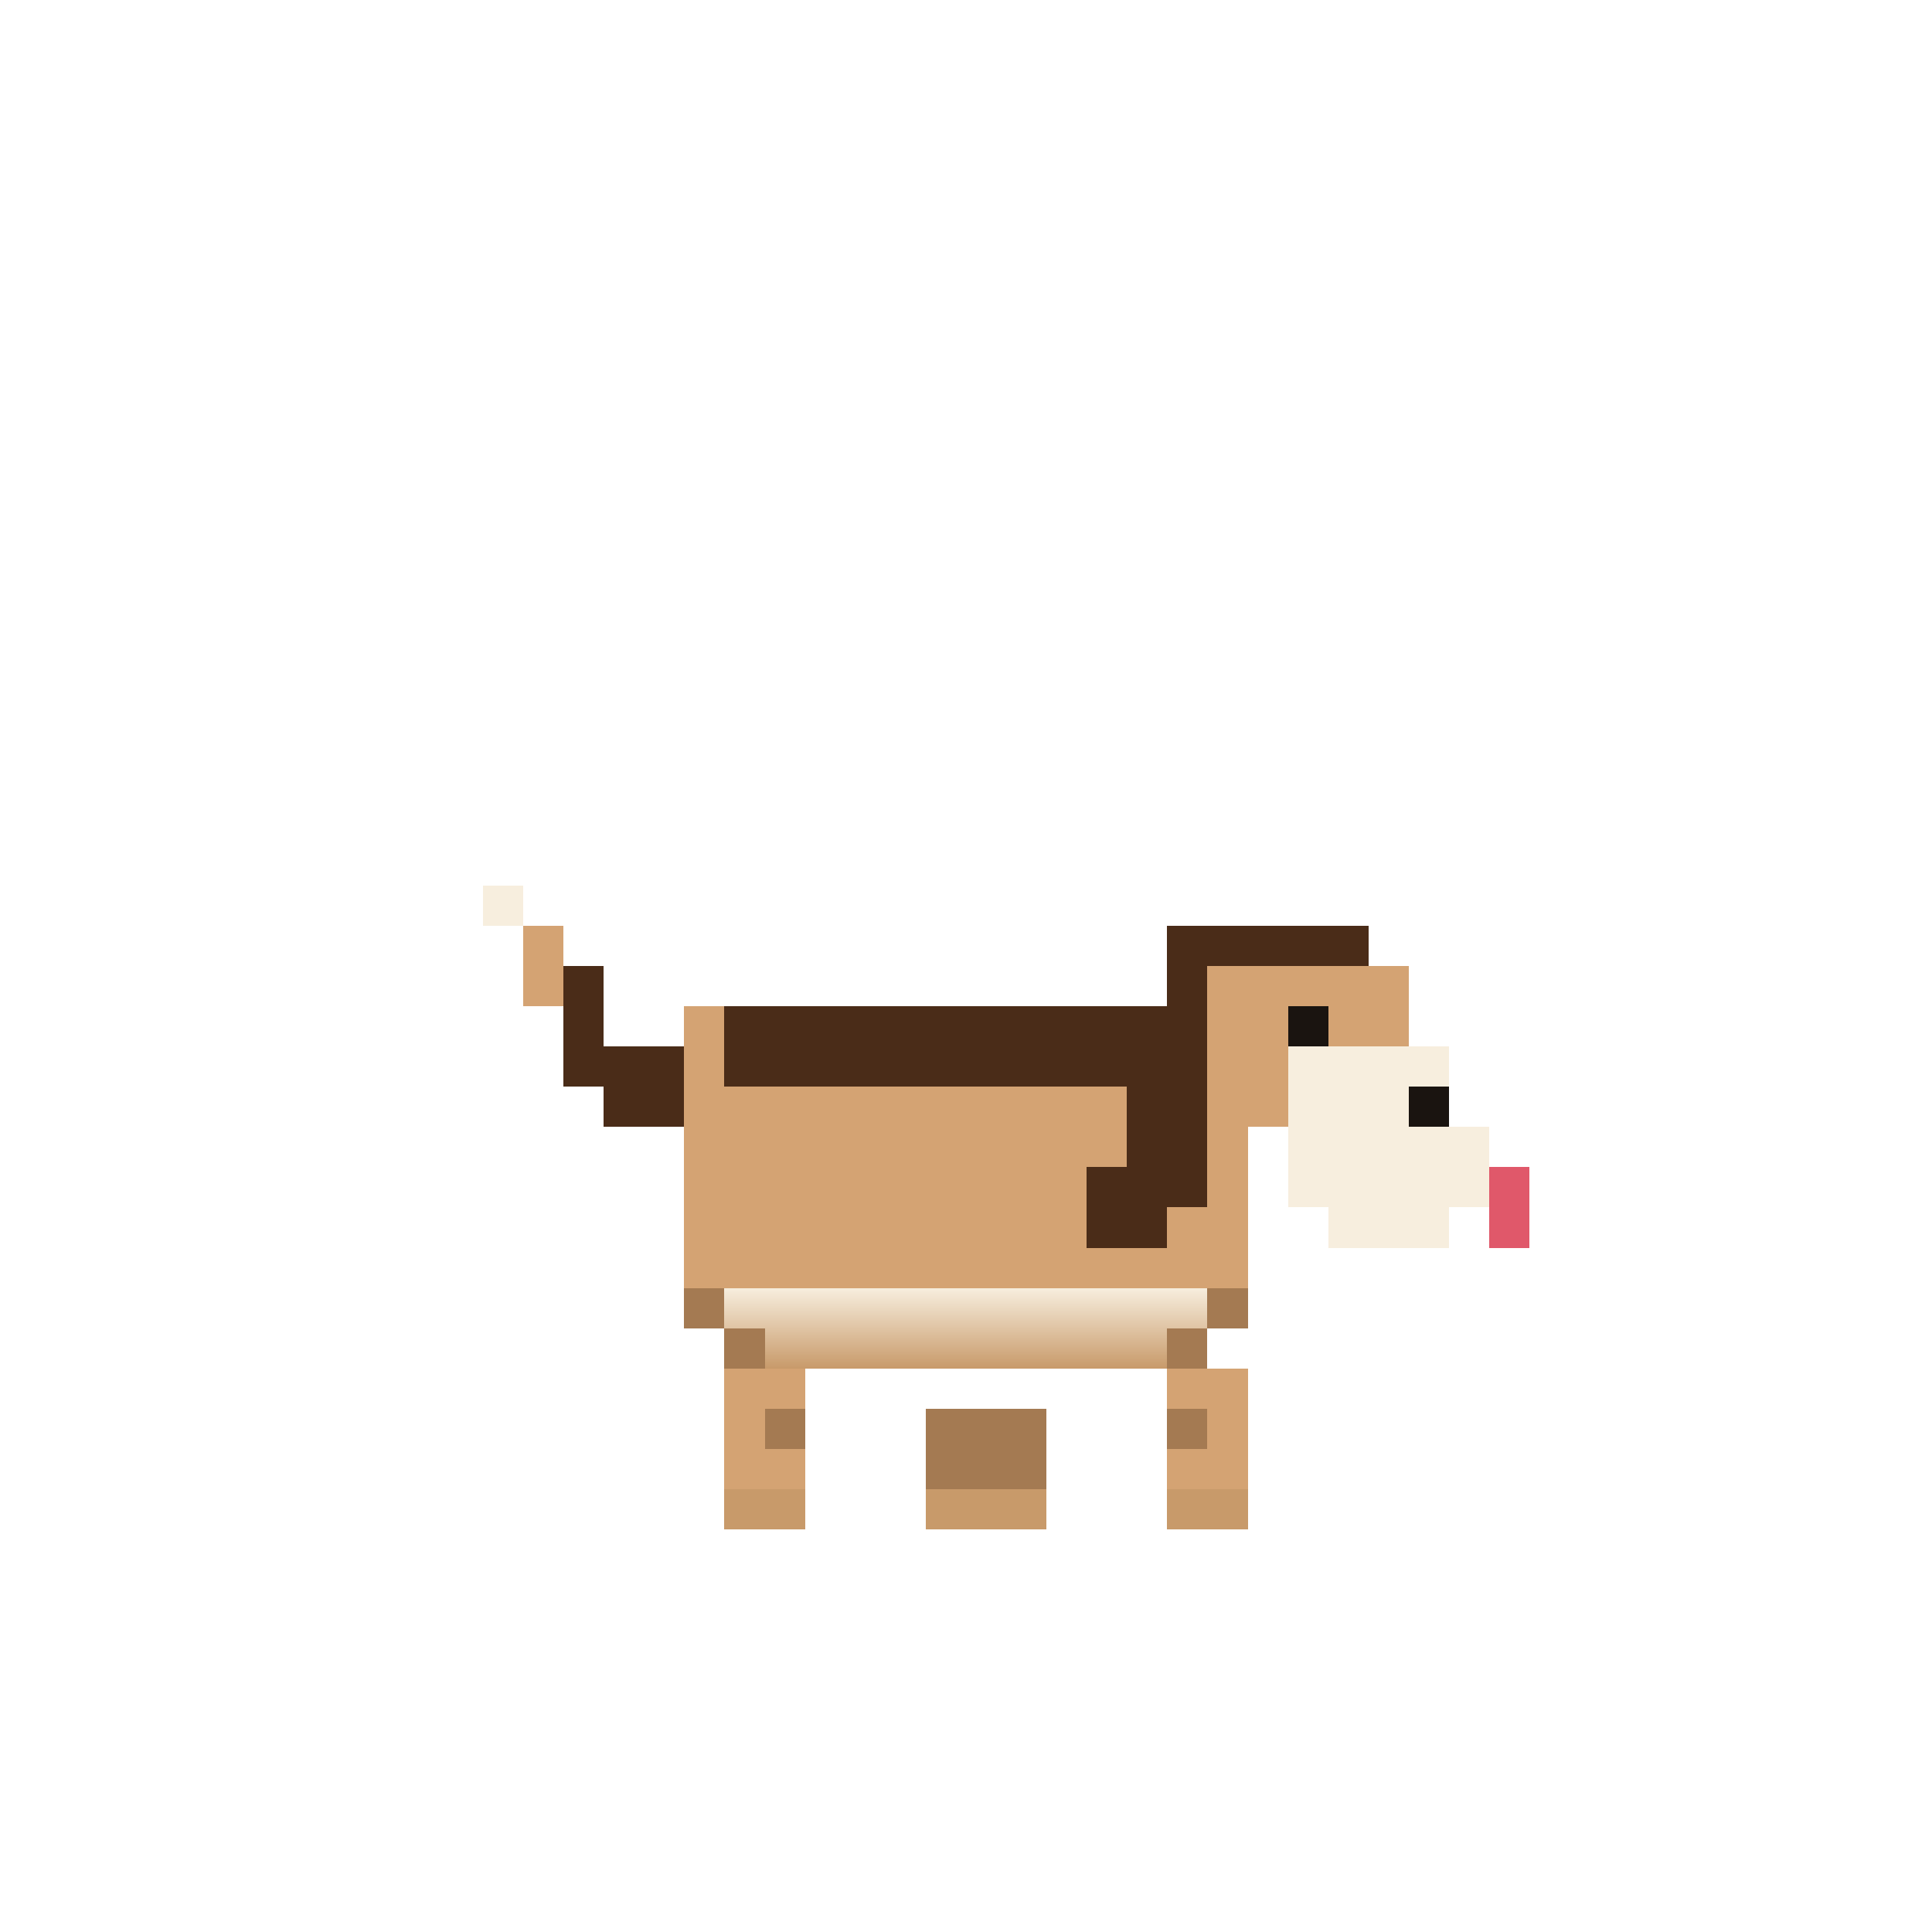
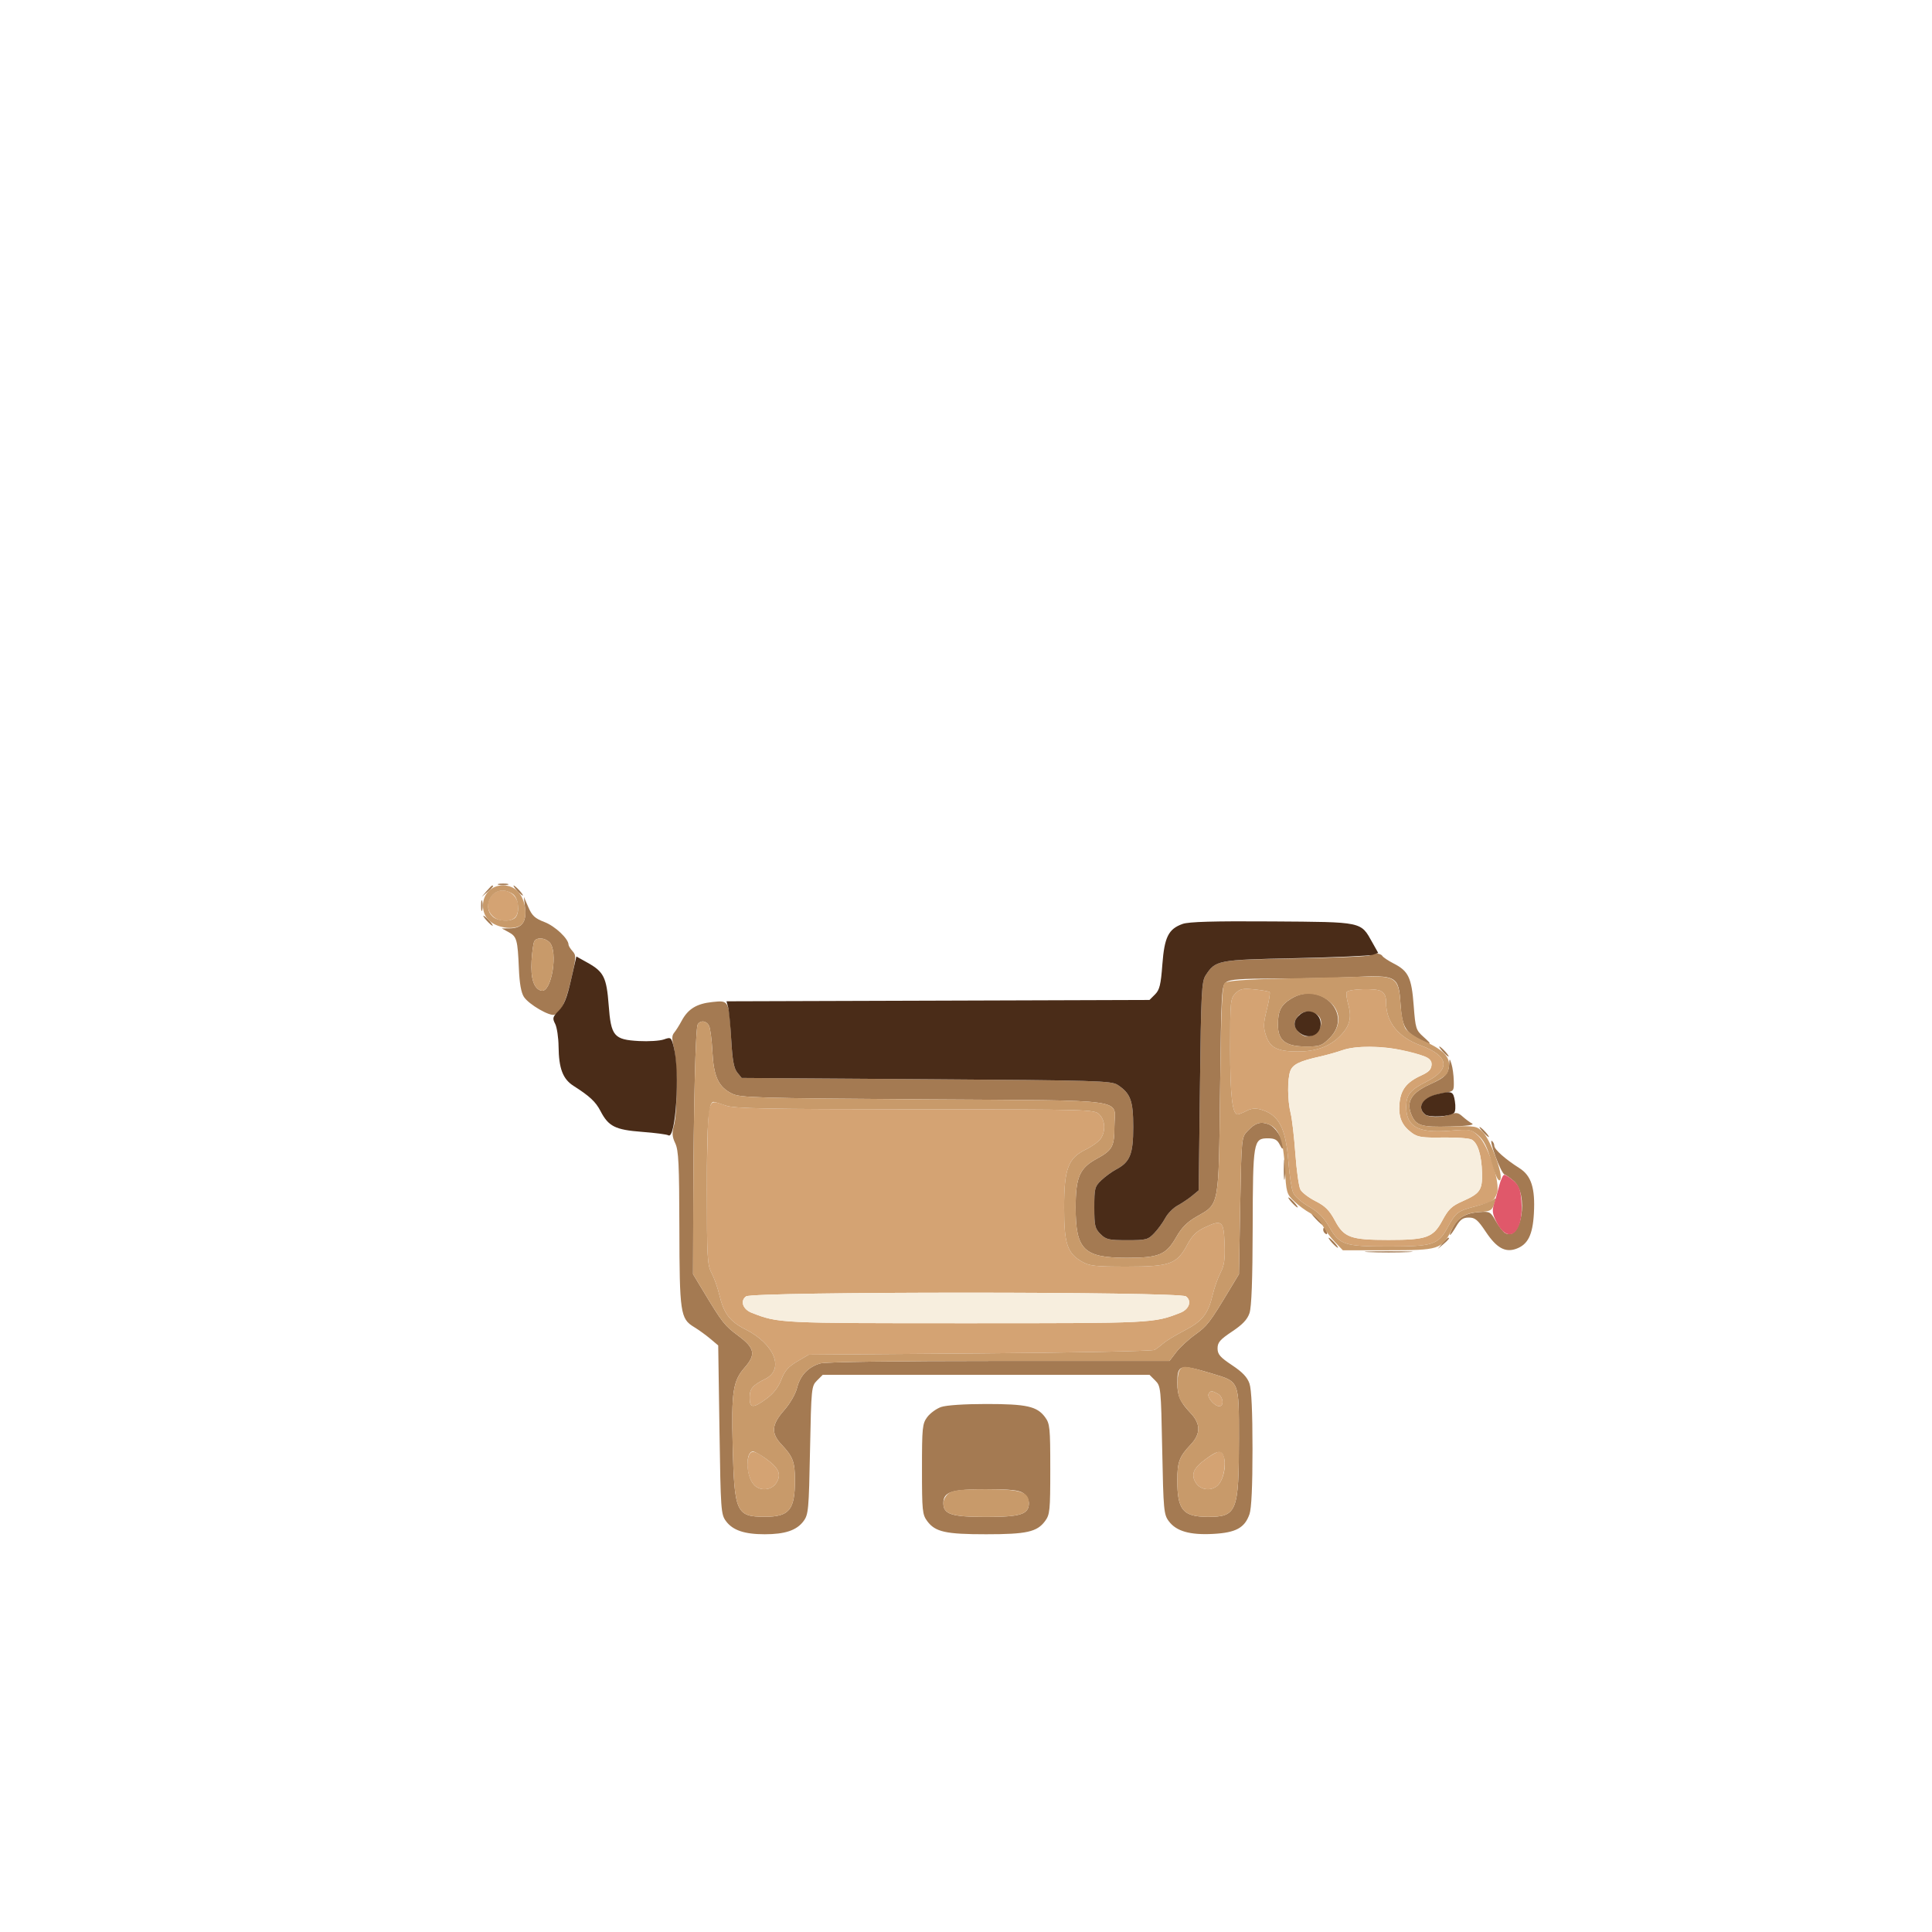
- <svg xmlns="http://www.w3.org/2000/svg" viewBox="0 0 48 48" shape-rendering="crispEdges">
-   <defs>
-     <linearGradient id="belly" x1="0" y1="32" x2="0" y2="34" gradientUnits="userSpaceOnUse" spreadMethod="pad">
-       <stop offset="0" stop-color="#f7eede" />
-       <stop offset="1" stop-color="#c89a6a" />
-     </linearGradient>
-   </defs>
-   <rect x="18" y="25" width="11" height="2" fill="#4a2c18" />
-   <rect x="17" y="25" width="1" height="2" fill="#d4a373" />
-   <rect x="29" y="25" width="2" height="2" fill="#d4a373" />
-   <rect x="17" y="27" width="14" height="2" fill="#d4a373" />
-   <rect x="17" y="29" width="14" height="3" fill="#d4a373" />
-   <rect x="17" y="32" width="1" height="1" fill="#a47a52" />
-   <rect x="30" y="32" width="1" height="1" fill="#a47a52" />
-   <rect x="18" y="32" width="12" height="1" fill="url(#belly)" />
-   <rect x="18" y="33" width="1" height="1" fill="#a47a52" />
-   <rect x="29" y="33" width="1" height="1" fill="#a47a52" />
-   <rect x="19" y="33" width="10" height="1" fill="url(#belly)" />
-   <rect x="29" y="23" width="2" height="2" fill="#4a2c18" />
-   <rect x="28" y="25" width="2" height="5" fill="#4a2c18" />
-   <rect x="27" y="29" width="2" height="2" fill="#4a2c18" />
-   <rect x="30" y="23" width="4" height="1" fill="#4a2c18" />
-   <rect x="30" y="24" width="5" height="2" fill="#d4a373" />
-   <rect x="30" y="26" width="2" height="2" fill="#d4a373" />
-   <rect x="32" y="26" width="4" height="2" fill="url(#belly)" />
-   <rect x="32" y="28" width="5" height="2" fill="url(#belly)" />
-   <rect x="33" y="30" width="3" height="1" fill="url(#belly)" />
-   <rect x="32" y="25" width="1" height="1" fill="#1a1410" />
-   <rect x="35" y="27" width="1" height="1" fill="#1a1410" />
-   <rect x="15" y="26" width="2" height="2" fill="#4a2c18" />
-   <rect x="14" y="24" width="1" height="3" fill="#4a2c18" />
-   <rect x="13" y="23" width="1" height="2" fill="#d4a373" />
-   <rect x="12" y="22" width="1" height="1" fill="url(#belly)" />
-   <rect x="18" y="34" width="2" height="3" fill="#d4a373" />
-   <rect x="19" y="35" width="1" height="1" fill="#a47a52" />
-   <rect x="18" y="37" width="2" height="1" fill="url(#belly)" />
-   <rect x="23" y="35" width="2" height="2" fill="#a47a52" />
-   <rect x="23" y="37" width="2" height="1" fill="url(#belly)" />
-   <rect x="24" y="35" width="2" height="2" fill="#a47a52" />
-   <rect x="24" y="37" width="2" height="1" fill="url(#belly)" />
-   <rect x="29" y="34" width="2" height="3" fill="#d4a373" />
-   <rect x="29" y="35" width="1" height="1" fill="#a47a52" />
-   <rect x="29" y="37" width="2" height="1" fill="url(#belly)" />
-   <rect x="37" y="29" width="1" height="2" fill="#e0586a" />
+ <svg xmlns="http://www.w3.org/2000/svg" viewBox="0 0 48 48" width="48" height="48">
+   <g transform="scale(0.0625 0.0625) translate(0,768) scale(1,-1)" fill="#d4a373" stroke="none">
+     <path d="M195.65 412.17 C191.91 408.03 194.86 402.00 200.63 402.00 C204.44 402.00 206.00 403.61 206.00 407.55 C206.00 413.24 199.32 416.22 195.65 412.17 Z M491.13 373.13 C489.10 371.10 489.00 370.06 489.00 351.15 C489.00 332.62 489.87 325.00 491.98 325.00 C492.42 325.00 493.99 325.63 495.48 326.40 C497.38 327.39 499.09 327.55 501.23 326.93 C508.30 324.91 511.08 319.71 512.12 306.59 C512.54 301.13 513.39 295.47 514.00 294.01 C514.63 292.47 517.28 290.11 520.27 288.40 C524.06 286.23 526.23 284.06 528.40 280.27 C532.46 273.15 534.44 272.50 552.00 272.50 C569.47 272.50 571.71 273.21 575.37 279.94 C578.70 286.05 579.42 286.61 586.32 288.41 C593.33 290.24 593.89 290.57 595.07 293.68 C596.53 297.53 591.66 312.67 587.77 316.35 C584.78 319.16 584.66 319.19 576.01 318.50 C563.72 317.53 559.00 320.16 559.00 328.00 C559.00 332.80 560.56 334.75 567.02 338.01 C576.84 342.97 575.98 348.32 564.71 352.44 C555.84 355.69 551.00 361.69 551.00 369.43 C551.00 371.98 550.42 373.24 548.86 374.08 C546.72 375.22 536.60 374.93 535.36 373.70 C535.01 373.34 535.29 371.03 535.99 368.54 C537.47 363.23 536.45 359.76 532.18 355.67 C528.19 351.85 522.82 350.00 515.78 350.01 C507.77 350.03 504.84 351.52 503.23 356.40 C502.17 359.63 502.23 361.28 503.58 366.69 C504.47 370.23 504.98 373.36 504.71 373.63 C504.43 373.90 501.75 374.38 498.73 374.69 C494.03 375.17 492.95 374.95 491.13 373.13 Z M557.42 350.48 C567.43 348.16 569.00 347.37 569.00 344.68 C569.00 342.88 568.04 341.87 565.05 340.52 C559.13 337.85 556.78 334.82 556.31 329.28 C555.86 323.85 557.22 320.65 561.21 317.68 C563.53 315.96 565.32 315.69 573.55 315.82 C578.84 315.91 584.00 315.54 585.01 315.00 C587.44 313.70 588.97 308.77 589.13 301.75 C589.29 294.92 588.37 293.58 581.41 290.50 C577.08 288.59 575.78 287.35 573.37 282.86 C569.72 276.04 567.17 275.11 552.00 275.11 C536.88 275.11 534.28 276.05 530.68 282.77 C528.46 286.90 526.80 288.58 522.96 290.52 C520.27 291.88 517.56 293.95 516.94 295.12 C516.31 296.28 515.41 302.70 514.93 309.37 C514.45 316.04 513.61 323.30 513.05 325.50 C511.79 330.54 511.72 339.12 512.92 342.28 C513.90 344.88 516.62 346.21 524.58 347.98 C527.37 348.61 531.42 349.75 533.58 350.51 C538.79 352.37 549.34 352.36 557.42 350.48 Z M281.98 327.43 C281.42 325.98 281.00 312.05 281.00 295.17 C281.00 268.18 281.17 265.15 282.85 261.99 C283.87 260.07 285.25 256.21 285.91 253.42 C287.72 245.82 290.07 242.71 296.46 239.48 C307.89 233.69 311.88 223.69 304.26 219.88 C299.11 217.31 298.00 215.98 298.00 212.38 C298.00 208.15 299.36 208.08 304.73 212.04 C307.49 214.06 309.44 216.58 310.59 219.58 C311.92 223.07 313.35 224.71 316.90 226.80 L321.50 229.50 L389.50 230.00 C426.92 230.28 458.17 230.90 459.00 231.40 C459.82 231.89 461.40 233.09 462.50 234.05 C463.60 235.02 467.38 237.30 470.91 239.14 C478.01 242.83 480.25 245.69 482.09 253.42 C482.76 256.21 484.16 260.14 485.20 262.14 C486.68 265.00 487.02 267.47 486.79 273.63 C486.45 282.74 485.75 283.31 478.85 280.06 C475.61 278.53 473.86 276.80 472.00 273.29 C467.88 265.51 465.11 264.50 448.00 264.50 C435.23 264.50 433.08 264.74 430.00 266.53 C424.23 269.89 423.00 273.64 423.00 287.93 C423.00 303.37 424.59 307.65 431.57 311.03 C434.02 312.22 436.69 314.14 437.51 315.32 C439.59 318.29 439.37 322.63 437.00 325.00 C435.04 326.96 433.64 327.00 363.75 327.04 C304.31 327.08 291.84 327.33 288.50 328.53 C283.22 330.43 283.11 330.41 281.98 327.43 Z M471.43 252.67 C473.88 250.89 472.73 247.53 469.22 246.16 C458.52 241.99 458.68 242.00 384.00 242.00 C309.32 242.00 309.48 241.99 298.78 246.16 C295.27 247.53 294.12 250.89 296.57 252.67 C299.25 254.63 468.75 254.63 471.43 252.67 Z M480.46 213.94 C479.67 212.65 482.77 209.00 484.65 209.00 C486.71 209.00 486.26 212.79 484.07 213.96 C481.65 215.26 481.28 215.26 480.46 213.94 Z M297.40 188.46 C296.56 185.10 297.63 180.07 299.67 177.82 C302.08 175.15 306.61 175.48 308.56 178.45 C310.73 181.77 309.72 184.30 304.75 187.95 C299.71 191.66 298.23 191.77 297.40 188.46 Z M479.25 187.95 C474.28 184.30 473.27 181.77 475.44 178.45 C477.39 175.48 481.92 175.15 484.33 177.82 C487.49 181.31 487.75 191.00 484.68 191.00 C483.97 191.00 481.53 189.63 479.25 187.95 Z" />
+   </g>
+   <g transform="scale(0.0625 0.0625) translate(0,768) scale(1,-1)" fill="#a47a52" stroke="none">
+     <path d="M198.25 416.31 C199.21 416.06 200.79 416.06 201.75 416.31 C202.71 416.56 201.93 416.77 200.00 416.77 C198.07 416.77 197.29 416.56 198.25 416.31 Z M193.40 413.75 L191.50 411.50 L193.75 413.40 C195.86 415.20 196.46 416.00 195.65 416.00 C195.47 416.00 194.45 414.99 193.40 413.75 Z M205.50 414.00 C206.50 412.90 207.53 412.00 207.81 412.00 C208.08 412.00 207.50 412.90 206.50 414.00 C205.50 415.10 204.47 416.00 204.19 416.00 C203.92 416.00 204.50 415.10 205.50 414.00 Z M191.23 408.00 C191.23 406.07 191.44 405.29 191.69 406.25 C191.94 407.21 191.94 408.79 191.69 409.75 C191.44 410.71 191.23 409.93 191.23 408.00 Z M208.73 406.93 C209.32 401.45 207.47 399.02 202.68 398.96 L199.50 398.92 L202.24 397.43 C205.43 395.70 205.78 394.43 206.27 382.86 C206.51 377.06 207.17 373.39 208.26 371.72 C210.24 368.70 218.54 363.89 220.48 364.63 C223.04 365.61 225.01 369.88 227.12 379.04 C229.04 387.38 229.08 388.26 227.60 389.89 C226.72 390.86 226.00 392.03 226.00 392.48 C226.00 394.81 220.64 399.87 216.48 401.45 C212.65 402.92 211.50 403.97 210.03 407.37 L208.24 411.50 L208.73 406.93 Z M193.50 402.00 C194.50 400.90 195.53 400.00 195.81 400.00 C196.08 400.00 195.50 400.90 194.50 402.00 C193.50 403.10 192.47 404.00 192.19 404.00 C191.92 404.00 192.50 403.10 193.50 402.00 Z M218.43 393.43 C221.96 389.90 219.28 373.41 215.29 374.18 C212.27 374.76 210.87 378.96 211.31 386.11 C211.53 389.75 212.03 393.24 212.42 393.86 C213.42 395.49 216.59 395.26 218.43 393.43 Z M544.59 388.25 C544.17 387.84 530.92 387.27 515.12 387.00 C483.79 386.45 483.24 386.35 479.26 380.28 C477.67 377.86 477.45 373.54 477.00 336.21 L476.50 294.82 L473.89 292.66 C472.45 291.47 469.85 289.73 468.11 288.78 C466.37 287.83 464.17 285.60 463.22 283.82 C462.27 282.04 460.30 279.33 458.83 277.79 C456.33 275.18 455.62 275.00 448.03 275.00 C440.74 275.00 439.66 275.25 437.45 277.45 C435.25 279.66 435.00 280.74 435.00 288.03 C435.00 295.62 435.18 296.33 437.79 298.83 C439.33 300.30 441.99 302.24 443.71 303.15 C449.22 306.08 450.48 309.20 450.48 320.00 C450.48 330.49 449.41 333.37 444.28 336.74 C441.79 338.37 436.13 338.54 368.21 339.00 L294.82 339.50 L293.07 341.67 C291.74 343.31 291.15 346.52 290.68 354.67 C289.77 370.56 289.86 370.37 283.16 369.68 C276.93 369.03 273.51 366.94 270.98 362.23 C270.04 360.47 268.70 358.34 268.01 357.51 C267.04 356.35 267.01 355.00 267.88 351.56 C269.30 345.92 269.33 325.72 267.92 320.66 C267.07 317.59 267.17 316.16 268.43 313.51 C269.75 310.73 270.01 305.29 270.06 279.85 C270.12 246.14 270.47 243.76 275.84 240.52 C277.68 239.41 280.60 237.30 282.34 235.83 L285.50 233.17 L286.00 199.65 C286.48 167.62 286.59 166.02 288.59 163.32 C291.30 159.67 295.92 158.11 304.00 158.11 C312.08 158.11 316.70 159.67 319.41 163.32 C321.37 165.96 321.53 167.75 322.00 191.55 C322.49 216.32 322.56 217.01 324.78 219.22 L327.06 221.50 L392.00 221.50 L456.94 221.50 L459.22 219.22 C461.44 217.01 461.51 216.32 462.00 191.55 C462.47 167.75 462.63 165.96 464.60 163.32 C467.58 159.30 473.00 157.75 482.29 158.25 C491.28 158.74 494.79 160.65 496.69 166.09 C497.48 168.34 497.89 177.14 497.89 192.00 C497.89 206.81 497.48 215.70 496.69 218.00 C495.83 220.53 493.90 222.56 489.75 225.32 C484.99 228.49 484.00 229.64 484.00 232.00 C484.00 234.36 484.99 235.51 489.75 238.68 C493.90 241.44 495.83 243.47 496.69 246.00 C497.51 248.39 497.91 259.17 497.96 280.00 C498.04 314.32 498.24 315.50 504.00 315.50 C506.67 315.50 507.73 314.94 508.71 313.00 C509.67 311.09 509.97 310.93 509.99 312.30 C510.01 315.40 507.01 320.04 504.32 321.07 C501.06 322.31 498.95 321.64 495.91 318.40 C493.51 315.86 493.50 315.68 493.00 288.67 L492.50 261.50 L488.58 255.00 C480.86 242.18 479.88 240.91 475.08 237.46 C472.40 235.54 469.01 232.40 467.55 230.48 L464.90 227.00 L397.19 227.00 C356.15 227.00 328.15 226.62 326.08 226.02 C321.30 224.65 318.10 221.29 316.84 216.30 C316.22 213.82 314.06 210.08 311.72 207.42 C306.66 201.68 306.41 198.26 310.71 193.72 C315.19 188.99 316.00 186.83 316.00 179.63 C316.00 167.77 313.77 165.06 304.00 165.06 C292.71 165.06 291.93 166.76 291.26 193.00 C290.70 214.79 291.35 219.05 296.04 224.40 C300.56 229.54 300.02 232.18 293.49 237.01 C288.05 241.03 287.13 242.19 279.42 255.00 L275.50 261.50 L275.58 289.00 C275.70 328.03 276.48 359.35 277.36 360.78 C278.46 362.55 280.79 362.28 281.84 360.25 C282.35 359.29 282.95 354.67 283.19 349.98 C283.69 340.03 285.59 335.94 290.96 333.27 C294.22 331.64 300.32 331.46 367.33 331.00 C450.99 330.43 443.00 331.56 443.00 320.24 C443.00 312.26 442.19 310.77 436.05 307.43 C429.14 303.67 427.59 300.10 427.59 288.00 C427.59 271.17 430.83 268.00 448.00 268.00 C460.75 268.00 463.55 269.18 467.59 276.25 C469.75 280.04 471.93 282.23 475.63 284.35 C484.78 289.57 484.43 287.67 485.00 334.83 C485.48 374.28 485.59 376.23 487.44 377.58 C488.94 378.68 493.38 379.00 507.03 379.00 C516.74 379.00 530.72 379.28 538.09 379.63 C555.25 380.44 556.00 380.01 556.73 368.94 C557.30 360.25 558.60 357.76 563.97 355.01 C569.26 352.32 569.62 352.47 565.86 355.83 C562.85 358.52 562.66 359.14 561.96 368.33 C561.13 379.36 559.87 382.00 554.05 384.97 C551.90 386.07 549.85 387.43 549.51 387.99 C548.78 389.17 545.67 389.34 544.59 388.25 Z M513.31 371.05 C509.21 368.55 508.00 366.18 508.00 360.64 C508.00 354.35 511.06 352.00 519.23 352.00 C524.69 352.00 525.49 352.29 528.60 355.40 C538.08 364.88 525.05 378.21 513.31 371.05 Z M523.07 364.96 C527.28 362.71 524.66 356.00 519.57 356.00 C517.12 356.00 513.96 359.70 514.66 361.73 C515.99 365.55 519.47 366.89 523.07 364.96 Z M573.50 350.00 C574.50 348.90 575.53 348.00 575.81 348.00 C576.08 348.00 575.50 348.90 574.50 350.00 C573.50 351.10 572.47 352.00 572.19 352.00 C571.92 352.00 572.50 351.10 573.50 350.00 Z M576.10 345.33 C575.91 341.14 574.65 339.76 568.52 337.01 C561.12 333.69 558.89 330.10 561.02 324.96 C562.86 320.50 564.95 319.86 576.45 320.19 C583.24 320.39 586.26 320.81 585.17 321.39 C584.25 321.87 582.56 323.13 581.40 324.17 C579.69 325.72 578.80 325.88 576.59 325.03 C572.93 323.64 567.67 323.73 566.20 325.20 C562.88 328.52 566.31 332.29 573.75 333.49 C577.98 334.17 578.00 334.19 577.90 338.34 C577.85 340.63 577.44 343.62 577.00 345.00 C576.26 347.30 576.19 347.33 576.10 345.33 Z M589.50 318.00 C590.50 316.90 591.53 316.00 591.81 316.00 C592.08 316.00 591.50 316.90 590.50 318.00 C589.50 319.10 588.47 320.00 588.19 320.00 C587.92 320.00 588.50 319.10 589.50 318.00 Z M594.46 308.33 C595.81 304.59 597.42 301.36 598.03 301.16 C598.64 300.95 600.30 299.79 601.72 298.56 C607.87 293.28 604.75 274.24 598.33 277.84 C597.50 278.30 595.83 280.44 594.61 282.59 C592.49 286.33 592.20 286.49 587.95 286.17 C582.59 285.78 579.56 283.99 577.50 279.99 C575.36 275.86 576.35 276.23 578.87 280.50 C580.49 283.25 581.57 284.00 583.89 284.00 C586.38 284.00 587.46 283.09 590.68 278.26 C594.89 271.95 598.33 270.02 602.65 271.56 C607.35 273.23 609.28 277.08 609.75 285.71 C610.29 295.73 608.71 300.66 604.00 303.64 C598.37 307.21 594.00 311.09 594.00 312.54 C594.00 313.28 593.55 314.16 592.99 314.50 C592.44 314.85 593.10 312.07 594.46 308.33 Z M510.32 303.00 C510.32 299.43 510.50 297.96 510.72 299.75 C510.95 301.54 510.95 304.46 510.72 306.25 C510.50 308.04 510.32 306.57 510.32 303.00 Z M513.50 290.00 C514.50 288.90 515.53 288.00 515.81 288.00 C516.08 288.00 515.50 288.90 514.50 290.00 C513.50 291.10 512.47 292.00 512.19 292.00 C511.92 292.00 512.50 291.10 513.50 290.00 Z M523.00 283.50 C524.29 282.12 525.57 281.00 525.85 281.00 C526.12 281.00 525.29 282.12 524.00 283.50 C522.71 284.88 521.43 286.00 521.15 286.00 C520.88 286.00 521.71 284.88 523.00 283.50 Z M526.00 279.06 C526.00 278.54 526.44 277.84 526.99 277.51 C527.56 277.16 527.72 277.56 527.38 278.45 C526.72 280.18 526.00 280.50 526.00 279.06 Z M529.50 274.00 C530.50 272.90 531.53 272.00 531.81 272.00 C532.08 272.00 531.50 272.90 530.50 274.00 C529.50 275.10 528.47 276.00 528.19 276.00 C527.92 276.00 528.50 275.10 529.50 274.00 Z M573.40 273.75 L571.50 271.50 L573.75 273.40 C575.86 275.20 576.46 276.00 575.65 276.00 C575.47 276.00 574.45 274.99 573.40 273.75 Z M544.25 270.26 C548.51 270.07 555.49 270.07 559.75 270.26 C564.01 270.44 560.52 270.60 552.00 270.60 C543.48 270.60 539.99 270.44 544.25 270.26 Z M482.16 221.87 C492.67 218.70 492.50 219.13 492.50 196.14 C492.49 167.01 491.68 164.98 480.06 165.03 C470.22 165.08 468.00 167.77 468.00 179.63 C468.00 186.83 468.81 188.99 473.29 193.72 C475.32 195.87 476.33 197.96 476.33 200.00 C476.33 202.04 475.32 204.13 473.29 206.28 C469.08 210.73 468.00 213.16 468.00 218.23 C468.00 225.66 468.84 225.88 482.16 221.87 Z M374.09 208.69 C372.22 208.04 369.75 206.23 368.59 204.68 C366.65 202.06 366.50 200.55 366.50 184.00 C366.50 167.45 366.65 165.94 368.59 163.32 C371.78 159.03 375.89 158.11 392.00 158.11 C408.11 158.11 412.22 159.03 415.41 163.32 C417.35 165.94 417.50 167.45 417.50 184.00 C417.50 200.55 417.35 202.06 415.41 204.68 C412.22 208.97 408.11 209.89 392.00 209.89 C383.33 209.89 376.13 209.41 374.09 208.69 Z M406.78 174.44 C408.02 173.57 409.00 171.83 409.00 170.50 C409.00 166.04 405.79 165.00 392.00 165.00 C378.21 165.00 375.00 166.04 375.00 170.50 C375.00 174.96 378.21 176.00 392.00 176.00 C401.74 176.00 405.05 175.65 406.78 174.44 Z" />
+   </g>
+   <g transform="scale(0.0625 0.0625) translate(0,768) scale(1,-1)" fill="#4a2c18" stroke="none">
+     <path d="M470.09 400.72 C464.47 398.70 462.88 395.52 462.05 384.56 C461.45 376.52 460.95 374.50 459.13 372.69 L456.94 370.50 L372.86 370.23 L288.78 369.97 L289.42 367.73 C289.77 366.50 290.34 360.63 290.68 354.67 C291.15 346.52 291.74 343.31 293.07 341.67 L294.82 339.50 L368.21 339.00 C436.13 338.54 441.79 338.37 444.28 336.74 C449.41 333.37 450.48 330.49 450.48 320.00 C450.48 309.20 449.22 306.08 443.71 303.15 C441.99 302.24 439.33 300.30 437.79 298.83 C435.18 296.33 435.00 295.62 435.00 288.03 C435.00 280.74 435.25 279.66 437.45 277.45 C439.66 275.25 440.74 275.00 448.03 275.00 C455.62 275.00 456.33 275.18 458.83 277.79 C460.30 279.33 462.27 282.04 463.22 283.82 C464.17 285.60 466.37 287.83 468.11 288.78 C469.85 289.73 472.45 291.47 473.89 292.66 L476.50 294.82 L477.00 336.21 C477.45 373.54 477.67 377.86 479.26 380.28 C483.23 386.33 483.84 386.45 514.95 387.10 C530.65 387.43 544.48 388.04 545.68 388.45 L547.86 389.20 L545.53 393.35 C540.83 401.72 542.01 401.47 505.68 401.72 C482.39 401.88 472.56 401.60 470.09 400.72 Z M226.97 378.39 C225.35 371.28 224.17 368.32 222.12 366.24 C219.67 363.77 219.53 363.25 220.69 361.00 C221.39 359.62 222.00 355.57 222.04 352.00 C222.14 343.25 223.73 339.06 228.00 336.34 C234.42 332.25 236.78 330.05 238.72 326.32 C241.88 320.23 244.57 318.88 255.19 318.07 C260.37 317.68 265.09 317.06 265.69 316.69 C268.62 314.88 270.33 341.83 267.90 351.47 C266.83 355.74 266.75 355.81 263.87 354.80 C262.25 354.24 257.79 353.96 253.96 354.17 C244.03 354.73 242.89 356.09 241.96 368.44 C241.12 379.47 240.01 381.70 233.61 385.28 L229.12 387.79 L226.97 378.39 Z M516.83 364.75 C514.20 362.63 513.90 360.10 516.02 357.98 C519.63 354.37 525.00 356.18 525.00 361.00 C525.00 365.30 520.23 367.49 516.83 364.75 Z M571.26 333.03 C565.39 331.63 563.12 327.80 566.51 324.99 C568.15 323.63 576.52 324.12 578.06 325.66 C578.55 326.15 578.68 328.22 578.34 330.27 C577.70 334.24 577.20 334.44 571.26 333.03 Z" />
+   </g>
+   <g transform="scale(0.0625 0.0625) translate(0,768) scale(1,-1)" fill="#c89a6a" stroke="none">
+     <path d="M194.17 413.69 C191.14 410.45 191.26 405.04 194.44 402.06 C197.76 398.94 204.97 398.11 207.43 400.57 C209.89 403.03 209.06 410.24 205.94 413.56 C202.86 416.85 197.20 416.91 194.17 413.69 Z M204.17 412.35 C206.25 410.47 206.62 405.02 204.80 403.20 C203.07 401.47 197.96 401.73 195.83 403.65 C192.03 407.09 194.70 414.00 199.83 414.00 C201.21 414.00 203.17 413.26 204.17 412.35 Z M212.42 393.86 C212.03 393.24 211.53 389.75 211.31 386.11 C210.87 378.96 212.27 374.76 215.29 374.18 C219.28 373.41 221.96 389.90 218.43 393.43 C216.59 395.26 213.42 395.49 212.42 393.86 Z M511.30 379.04 C494.20 378.64 487.75 378.16 486.80 377.20 C485.79 376.20 485.39 366.60 485.00 334.70 C484.43 287.68 484.78 289.57 475.63 284.35 C471.93 282.23 469.75 280.04 467.59 276.25 C463.55 269.18 460.75 268.00 448.00 268.00 C430.83 268.00 427.59 271.17 427.59 288.00 C427.59 300.10 429.14 303.67 436.05 307.43 C442.19 310.77 443.00 312.26 443.00 320.24 C443.00 331.56 450.99 330.43 367.33 331.00 C300.32 331.46 294.22 331.64 290.96 333.27 C285.59 335.94 283.69 340.03 283.19 349.98 C282.95 354.67 282.35 359.29 281.84 360.25 C280.79 362.28 278.46 362.55 277.36 360.78 C276.48 359.35 275.70 328.03 275.58 289.00 L275.50 261.50 L279.42 255.00 C287.13 242.19 288.05 241.03 293.49 237.01 C300.02 232.18 300.56 229.54 296.04 224.40 C291.35 219.05 290.70 214.79 291.26 193.00 C291.93 166.76 292.71 165.06 304.00 165.06 C313.77 165.06 316.00 167.77 316.00 179.63 C316.00 186.83 315.19 188.99 310.71 193.72 C306.41 198.26 306.66 201.68 311.72 207.42 C314.06 210.08 316.22 213.82 316.84 216.30 C318.10 221.29 321.30 224.65 326.08 226.02 C328.15 226.62 356.15 227.00 397.19 227.00 L464.90 227.00 L467.55 230.48 C469.01 232.40 472.40 235.54 475.08 237.46 C479.88 240.91 480.86 242.18 488.58 255.00 L492.50 261.50 L493.00 288.67 C493.50 315.68 493.51 315.86 495.91 318.40 C498.95 321.64 501.06 322.31 504.32 321.07 C508.43 319.51 510.14 314.86 510.76 303.60 C511.29 293.92 511.44 293.38 514.43 290.50 C516.15 288.85 519.02 286.73 520.81 285.78 C522.60 284.83 524.83 282.60 525.78 280.81 C526.73 279.02 528.92 276.08 530.65 274.28 L533.80 271.00 L551.77 271.00 C572.05 271.00 573.09 271.33 577.04 279.08 C579.59 284.08 582.43 285.88 588.27 286.22 C592.43 286.47 593.08 286.83 593.97 289.36 C594.80 291.74 594.74 292.03 593.61 291.09 C592.85 290.46 589.62 289.27 586.43 288.44 C579.42 286.61 578.71 286.07 575.37 279.94 C571.71 273.21 569.47 272.50 552.00 272.50 C534.44 272.50 532.46 273.15 528.40 280.27 C526.23 284.06 524.06 286.23 520.27 288.40 C517.28 290.11 514.63 292.47 514.00 294.01 C513.39 295.47 512.54 301.13 512.12 306.59 C511.08 319.71 508.30 324.91 501.23 326.93 C499.09 327.55 497.38 327.39 495.48 326.40 C493.99 325.63 492.42 325.00 491.98 325.00 C489.87 325.00 489.00 332.62 489.00 351.15 C489.00 370.06 489.10 371.10 491.13 373.13 C492.95 374.95 494.03 375.17 498.73 374.69 C501.75 374.38 504.43 373.90 504.71 373.63 C504.98 373.36 504.47 370.23 503.58 366.69 C502.23 361.28 502.17 359.63 503.23 356.40 C504.84 351.52 507.77 350.03 515.78 350.01 C522.82 350.00 528.19 351.85 532.18 355.67 C536.45 359.76 537.47 363.23 535.99 368.54 C535.29 371.03 535.01 373.34 535.36 373.70 C536.60 374.93 546.72 375.22 548.86 374.08 C550.42 373.24 551.00 371.98 551.00 369.43 C551.00 361.69 555.84 355.69 564.71 352.44 C575.98 348.32 576.84 342.97 567.02 338.01 C560.56 334.75 559.00 332.80 559.00 328.00 C559.00 320.18 563.73 317.53 575.95 318.50 C584.24 319.15 584.76 319.07 587.60 316.68 C589.84 314.80 591.16 312.16 592.93 306.03 C594.57 300.36 595.60 298.20 596.33 298.93 C597.81 300.41 592.61 314.81 589.43 318.00 C587.05 320.39 586.50 320.49 576.51 320.19 C564.95 319.86 562.87 320.50 561.02 324.96 C558.89 330.10 561.12 333.69 568.52 337.01 C571.92 338.54 574.99 340.54 575.35 341.47 C577.43 346.89 575.01 350.15 565.83 354.27 C562.72 355.67 559.51 357.87 558.69 359.16 C557.88 360.45 557.00 364.85 556.73 368.94 C556.06 379.09 554.82 380.08 543.14 379.79 C538.39 379.67 524.06 379.33 511.30 379.04 Z M525.99 371.51 C532.90 367.93 534.05 360.85 528.60 355.40 C525.49 352.29 524.69 352.00 519.23 352.00 C511.06 352.00 508.00 354.35 508.00 360.64 C508.00 366.18 509.21 368.55 513.31 371.05 C517.13 373.37 522.03 373.55 525.99 371.51 Z M288.50 328.53 C291.84 327.33 304.31 327.08 363.75 327.04 C433.64 327.00 435.04 326.96 437.00 325.00 C439.37 322.63 439.59 318.29 437.51 315.32 C436.69 314.14 434.02 312.22 431.57 311.03 C424.59 307.65 423.00 303.37 423.00 287.93 C423.00 273.64 424.23 269.89 430.00 266.53 C433.08 264.74 435.23 264.50 448.00 264.50 C465.11 264.50 467.88 265.51 472.00 273.29 C473.86 276.80 475.61 278.53 478.85 280.06 C485.75 283.31 486.45 282.74 486.79 273.63 C487.02 267.47 486.68 265.00 485.20 262.14 C484.16 260.14 482.76 256.21 482.09 253.42 C480.25 245.69 478.01 242.83 470.91 239.14 C467.38 237.30 463.60 235.02 462.50 234.05 C461.40 233.09 459.82 231.89 459.00 231.40 C458.17 230.90 426.92 230.28 389.50 230.00 L321.50 229.50 L316.90 226.80 C313.35 224.71 311.92 223.07 310.59 219.58 C309.44 216.58 307.49 214.06 304.73 212.04 C299.36 208.08 298.00 208.15 298.00 212.38 C298.00 215.98 299.11 217.31 304.26 219.88 C311.88 223.69 307.89 233.69 296.46 239.48 C290.07 242.71 287.72 245.82 285.91 253.42 C285.25 256.21 283.87 260.07 282.85 261.99 C281.17 265.15 281.00 268.18 281.00 295.17 C281.00 322.60 281.58 330.03 283.73 329.98 C284.15 329.98 286.30 329.32 288.50 328.53 Z M469.25 223.85 C467.70 222.30 467.62 214.62 469.12 211.68 C469.74 210.48 471.61 208.05 473.29 206.28 C475.32 204.13 476.33 202.04 476.33 200.00 C476.33 197.96 475.32 195.87 473.29 193.72 C468.81 188.99 468.00 186.83 468.00 179.63 C468.00 167.77 470.22 165.08 480.06 165.03 C491.68 164.98 492.49 167.01 492.50 196.14 C492.50 219.13 492.67 218.70 482.16 221.87 C471.69 225.02 470.59 225.19 469.25 223.85 Z M484.07 213.96 C486.26 212.79 486.71 209.00 484.65 209.00 C482.77 209.00 479.67 212.65 480.46 213.94 C481.28 215.26 481.65 215.26 484.07 213.96 Z M304.75 187.95 C309.72 184.30 310.73 181.77 308.56 178.45 C306.61 175.48 302.08 175.15 299.67 177.82 C296.51 181.31 296.25 191.00 299.32 191.00 C300.03 191.00 302.47 189.63 304.75 187.95 Z M486.60 188.46 C487.44 185.10 486.37 180.07 484.33 177.82 C481.92 175.15 477.39 175.48 475.44 178.45 C473.27 181.77 474.28 184.30 479.25 187.95 C484.29 191.66 485.77 191.77 486.60 188.46 Z M377.22 174.44 C375.98 173.57 375.00 171.83 375.00 170.50 C375.00 166.04 378.21 165.00 392.00 165.00 C405.79 165.00 409.00 166.04 409.00 170.50 C409.00 174.96 405.79 176.00 392.00 176.00 C382.26 176.00 378.95 175.65 377.22 174.44 Z" />
+   </g>
+   <g transform="scale(0.0625 0.0625) translate(0,768) scale(1,-1)" fill="#f7eede" stroke="none">
+     <path d="M533.58 350.51 C531.42 349.75 527.37 348.61 524.58 347.98 C516.62 346.21 513.90 344.88 512.92 342.28 C511.72 339.12 511.79 330.54 513.05 325.50 C513.61 323.30 514.45 316.04 514.93 309.37 C515.41 302.70 516.31 296.28 516.94 295.12 C517.56 293.95 520.27 291.88 522.96 290.52 C526.80 288.58 528.46 286.90 530.68 282.77 C534.28 276.05 536.88 275.11 552.00 275.11 C567.17 275.11 569.72 276.04 573.37 282.86 C575.78 287.35 577.08 288.59 581.41 290.50 C588.37 293.58 589.29 294.92 589.13 301.75 C588.97 308.77 587.44 313.70 585.01 315.00 C584.00 315.54 578.84 315.91 573.55 315.82 C565.32 315.69 563.53 315.96 561.21 317.68 C557.22 320.65 555.86 323.85 556.31 329.28 C556.78 334.82 559.13 337.85 565.05 340.52 C569.86 342.69 570.58 346.45 566.48 348.01 C556.31 351.87 540.72 353.06 533.58 350.51 Z M296.57 252.67 C294.12 250.89 295.27 247.53 298.78 246.16 C309.48 241.99 309.32 242.00 384.00 242.00 C458.68 242.00 458.52 241.99 469.22 246.16 C472.73 247.53 473.88 250.89 471.43 252.67 C468.75 254.63 299.25 254.63 296.57 252.67 Z" />
+   </g>
+   <g transform="scale(0.0625 0.0625) translate(0,768) scale(1,-1)" fill="#e0586a" stroke="none">
+     <path d="M595.98 296.75 C595.38 294.41 594.44 291.07 593.89 289.32 C593.08 286.75 593.27 285.38 594.90 282.19 C599.74 272.71 605.83 278.01 604.77 290.78 C604.40 295.26 603.78 296.79 601.60 298.67 C600.11 299.95 598.48 301.00 597.98 301.00 C597.48 301.00 596.58 299.09 595.98 296.75 Z" />
+   </g>
</svg>
